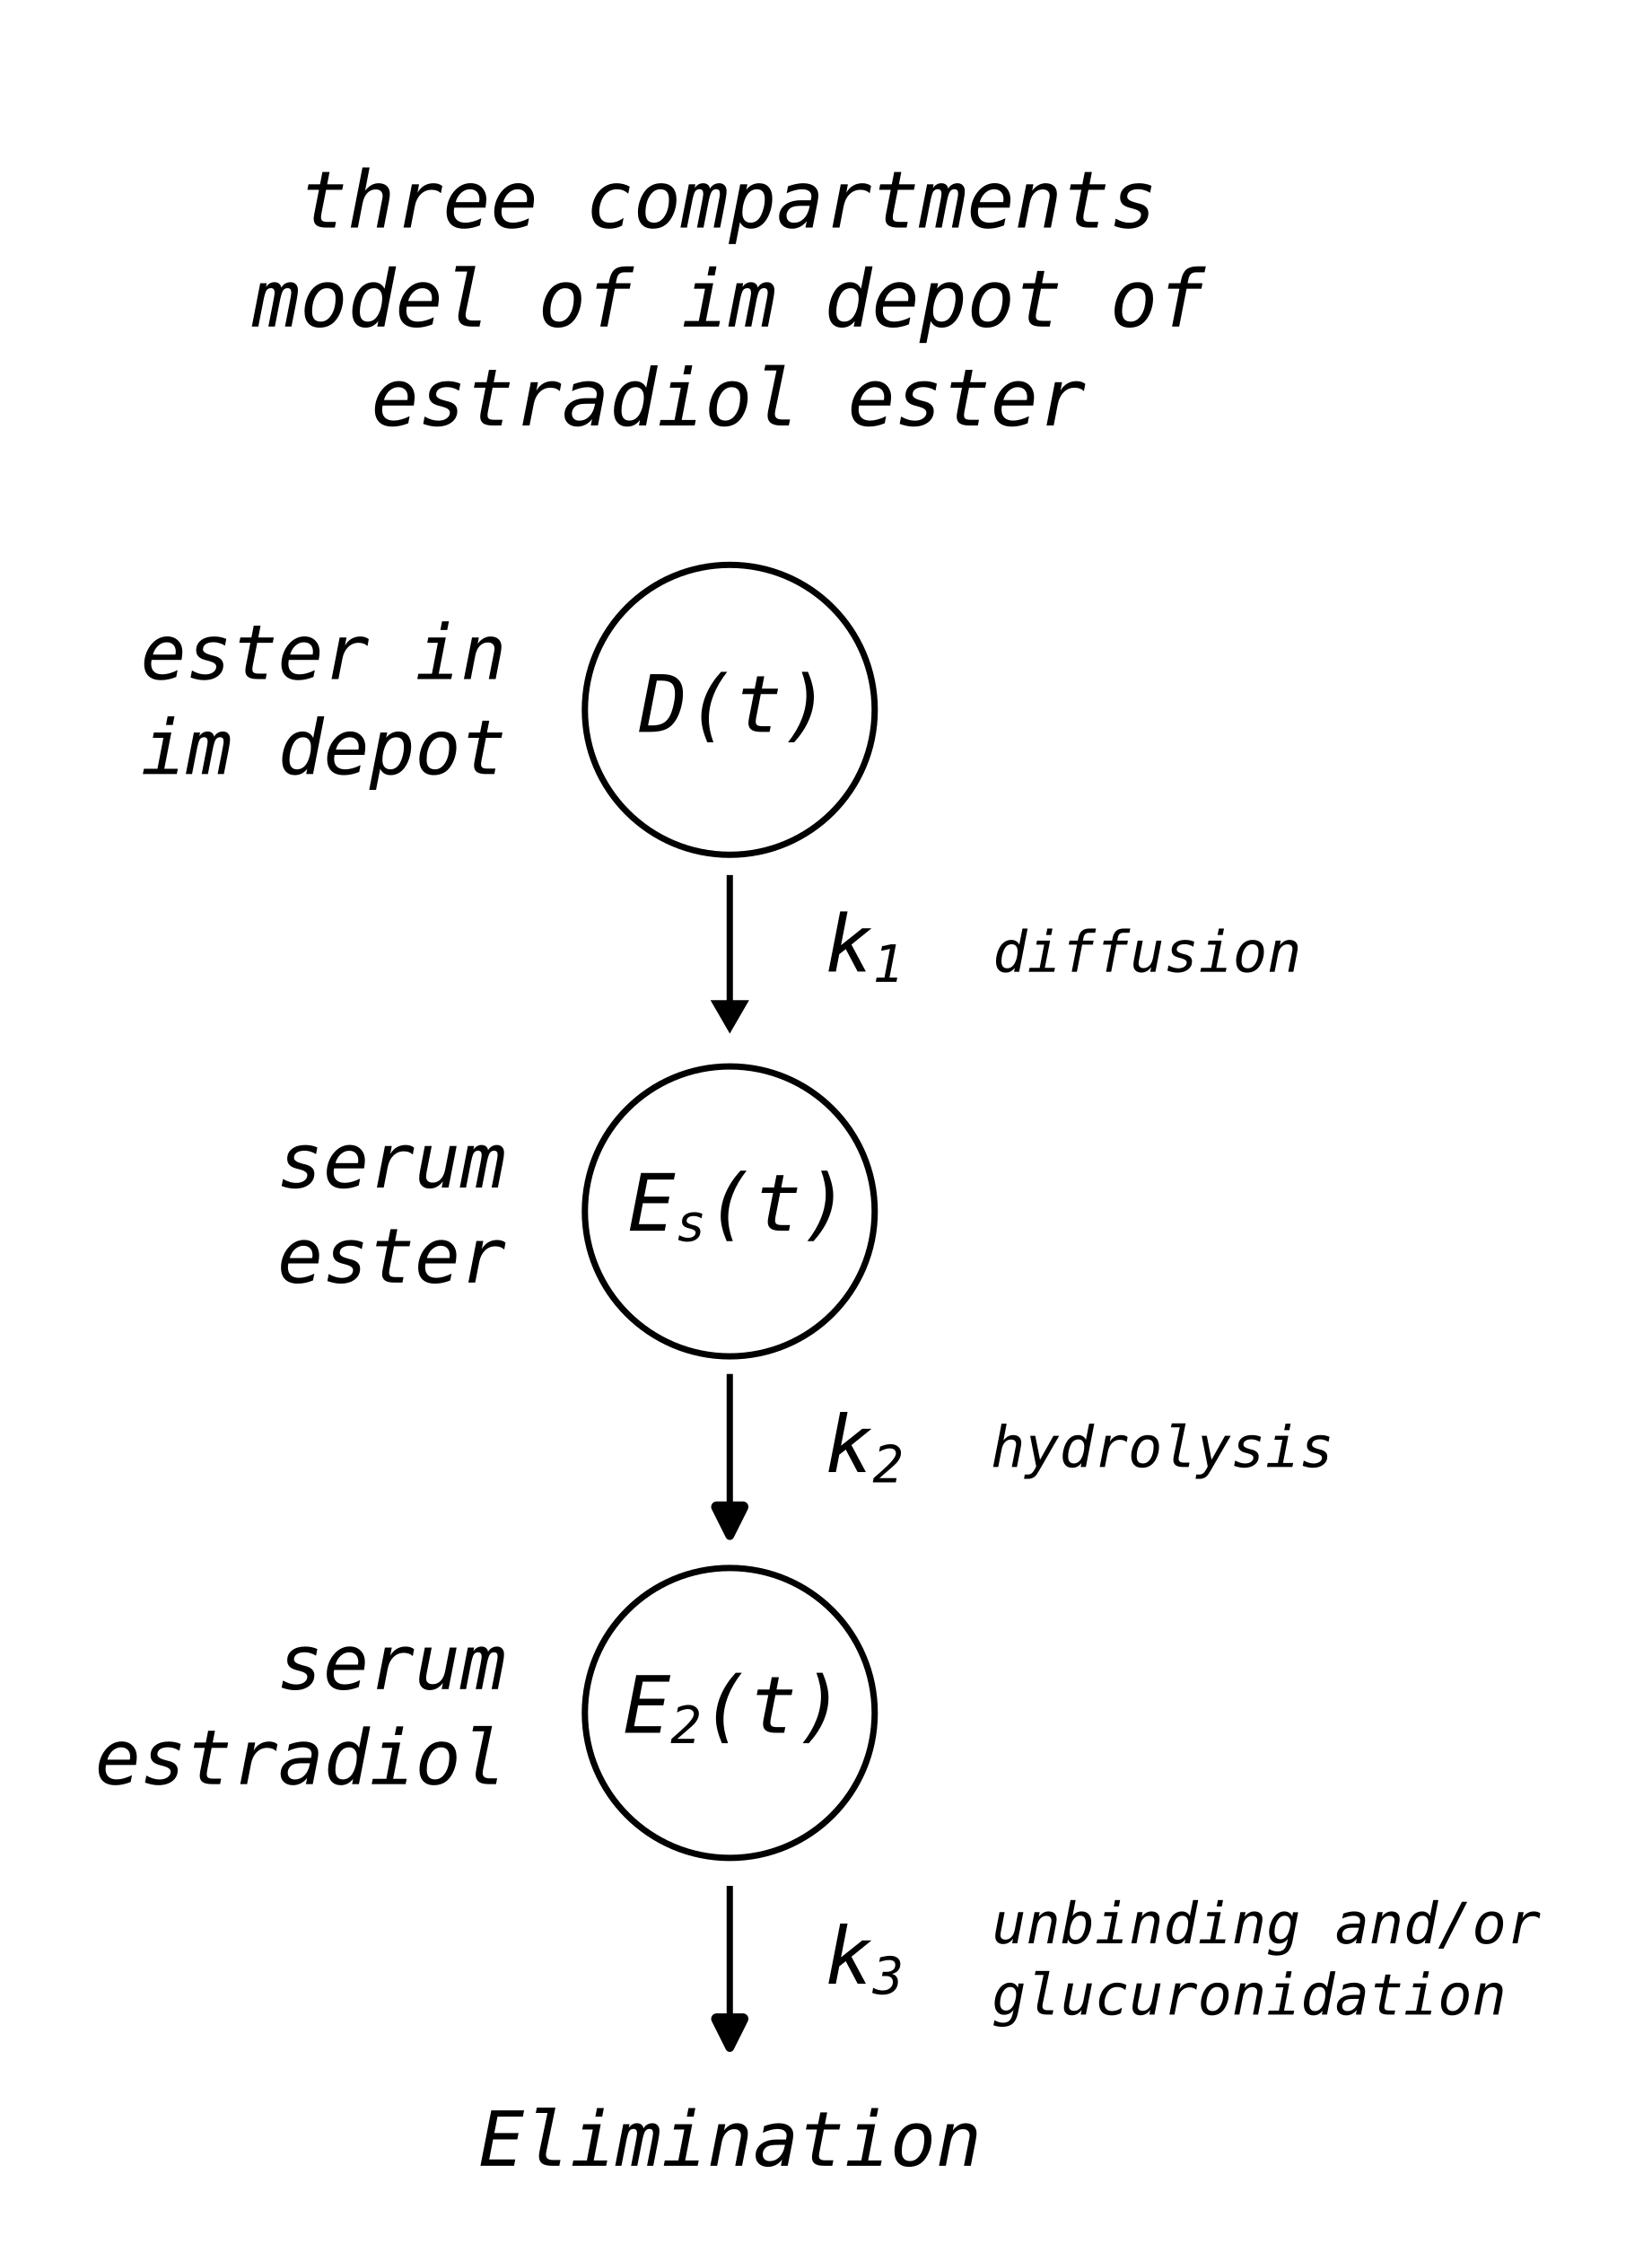
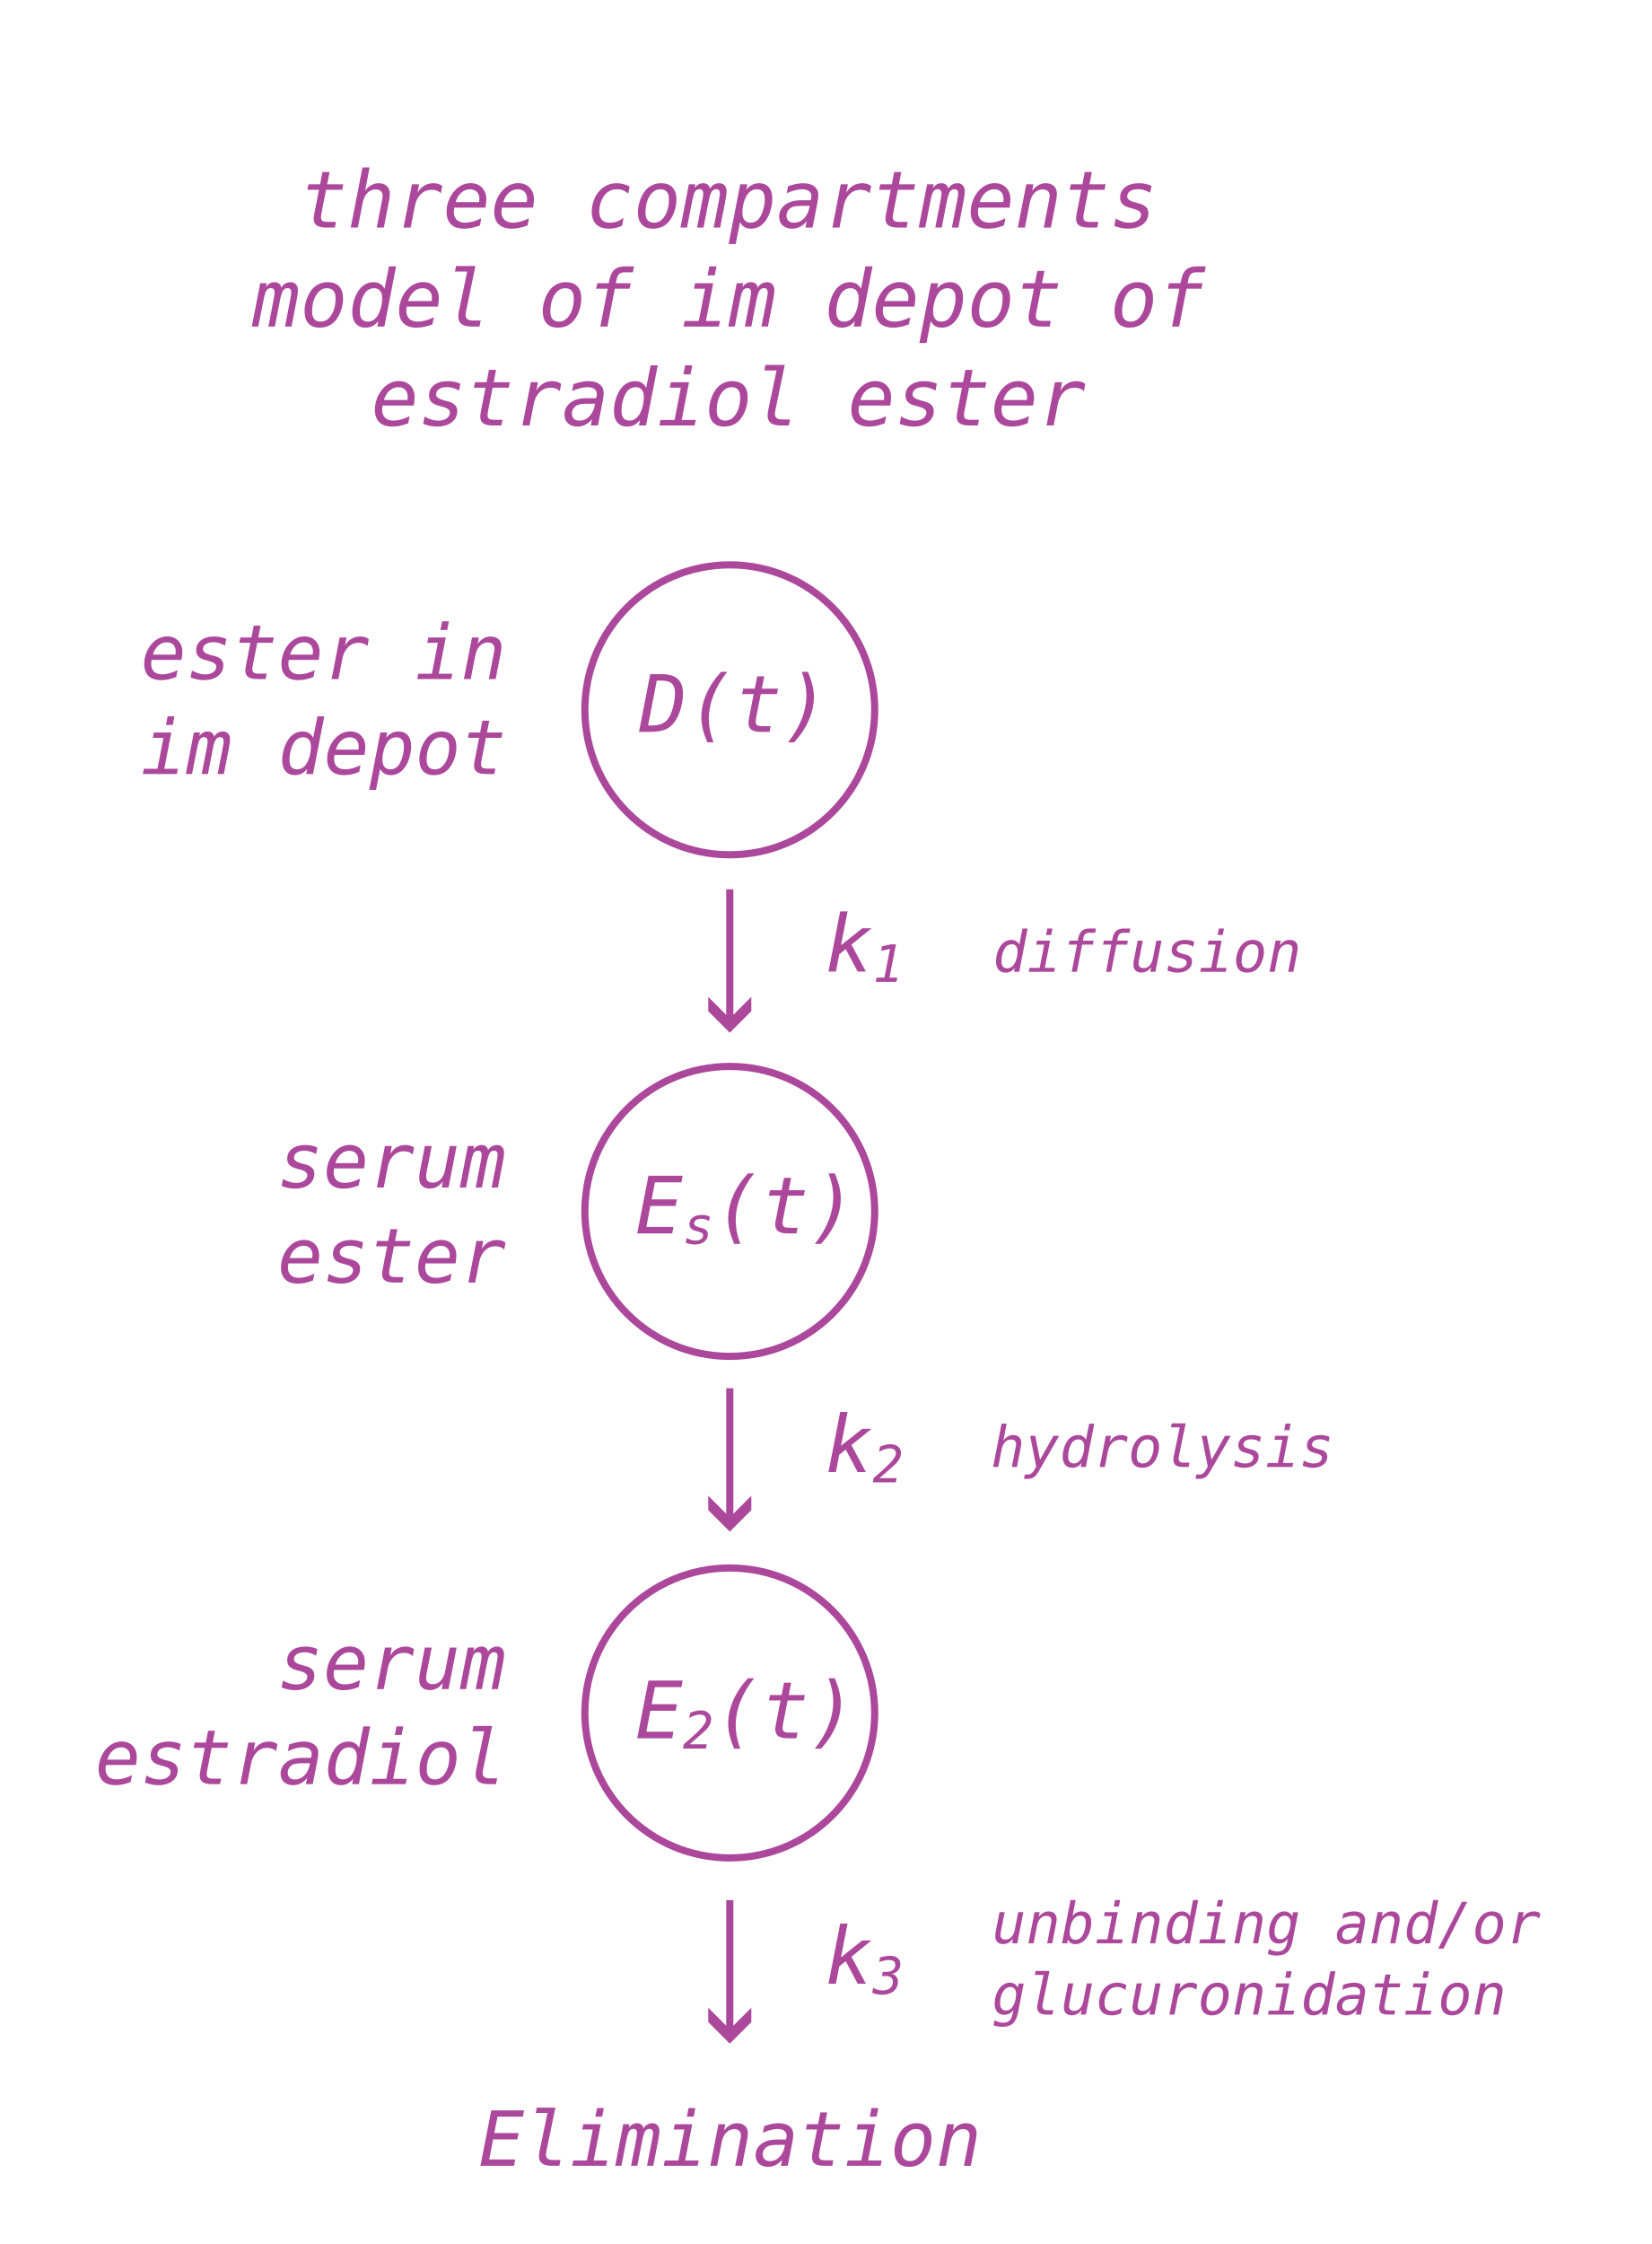
<svg xmlns="http://www.w3.org/2000/svg" width="43.465pc" height="59.055pc" viewBox="0 0 184 250" version="1.1" id="svg5">
  <defs id="defs2">
+     <marker style="overflow:visible" id="marker1266" refX="0" refY="0" orient="auto-start-reverse" markerWidth="5" markerHeight="6" viewBox="0 0 5 6" preserveAspectRatio="xMidYMid">
+       <path style="fill:context-stroke;fill-rule:evenodd;stroke:none" d="m 1,0 -3,3 h -2 l 3,-3 -3,-3 h 2 z" id="path1264" />
+     </marker>
+     <marker style="overflow:visible" id="Arrow4" refX="0" refY="0" orient="auto-start-reverse" markerWidth="5" markerHeight="6" viewBox="0 0 5 6" preserveAspectRatio="xMidYMid">
+       <path style="fill:context-stroke;fill-rule:evenodd;stroke:none" d="m 1,0 -3,3 h -2 l 3,-3 -3,-3 h 2 z" id="path1741" />
+     </marker>
    <rect x="103.689" y="65.754" width="433.361" height="156.798" id="rect16919" />
-     <marker style="overflow:visible" id="TriangleStart" refX="0" refY="0" orient="auto-start-reverse" markerWidth="5.324" markerHeight="6.155" viewBox="0 0 5.324 6.155" preserveAspectRatio="xMidYMid">
-       <path transform="scale(0.5)" style="fill:context-stroke;fill-rule:evenodd;stroke:context-stroke;stroke-width:1pt" d="M 5.77,0 -2.88,5 V -5 Z" id="path135" />
-     </marker>
+     <rect x="521.287" y="112.697" width="0" height="20.615" id="rect11104" />
+     <rect x="521.287" y="105.408" width="0" height="19.658" id="rect11092" />
+     <rect x="34.359" y="32.984" width="481.022" height="131.056" id="rect2949" />
+     <rect x="420.551" y="87.958" width="361.454" height="56.348" id="rect2673" />
    <rect x="193.876" y="805.146" width="235.178" height="70.456" id="rect3665" />
-     <marker style="overflow:visible" id="RoundedArrow" refX="0" refY="0" orient="auto-start-reverse" markerWidth="6.135" markerHeight="5.93" viewBox="0 0 6.135 5.93" preserveAspectRatio="xMidYMid">
-       <path transform="scale(0.7)" d="m -0.211,-4.106 6.422,3.211 a 1,1 90 0 1 0,1.789 L -0.211,4.106 A 1.236,1.236 31.717 0 1 -2,3 v -6 a 1.236,1.236 148.283 0 1 1.789,-1.106 z" style="fill:context-stroke;fill-rule:evenodd;stroke:none" id="path1367" />
-     </marker>
+     <rect x="217.686" y="801.258" width="181.243" height="48.591" id="rect3651" />
    <rect x="30.519" y="195.323" width="154.501" height="129.062" id="rect1055" />
    <rect x="258.803" y="201.427" width="103.898" height="86.473" id="rect999" />
    <rect x="258.803" y="201.427" width="167.147" height="116.915" id="rect1069" />
    <rect x="30.519" y="195.323" width="106.575" height="82.595" id="rect1071" />
    <rect x="258.803" y="201.427" width="155.158" height="123.252" id="rect3265" />
    <rect x="30.519" y="195.323" width="191.661" height="149.938" id="rect3267" />
    <rect x="258.803" y="201.427" width="83.493" height="62.755" id="rect2629" />
    <rect x="258.803" y="201.427" width="83.493" height="62.755" id="rect2645" />
    <rect x="258.803" y="201.427" width="83.493" height="62.755" id="rect2659" />
    <rect x="420.551" y="87.958" width="358.705" height="166.296" id="rect2841" />
    <rect x="420.551" y="87.958" width="358.705" height="166.296" id="rect2929" />
    <rect x="420.551" y="87.958" width="358.705" height="166.296" id="rect2939" />
+     <rect x="34.359" y="32.984" width="481.022" height="131.056" id="rect2949-2" />
+     <rect x="103.689" y="65.754" width="433.361" height="156.798" id="rect16919-4" />
+     <rect x="521.287" y="112.697" width="0" height="20.615" id="rect11104-8" />
+     <rect x="521.287" y="105.408" width="0" height="19.658" id="rect11092-5" />
+     <rect x="420.551" y="87.958" width="358.705" height="166.296" id="rect2939-8" />
+     <rect x="420.551" y="87.958" width="358.705" height="166.296" id="rect2929-3" />
+     <rect x="420.551" y="87.958" width="358.705" height="166.296" id="rect2841-0" />
+     <rect x="258.803" y="201.427" width="83.493" height="62.755" id="rect2659-6" />
+     <rect x="258.803" y="201.427" width="83.493" height="62.755" id="rect2645-2" />
+     <rect x="258.803" y="201.427" width="83.493" height="62.755" id="rect2629-2" />
+     <rect x="193.876" y="805.146" width="235.178" height="70.456" id="rect3665-5" />
+     <rect x="217.686" y="801.258" width="181.243" height="48.591" id="rect3651-2" />
+     <marker style="overflow:visible" id="Arrow4-2" refX="0" refY="0" orient="auto-start-reverse" markerWidth="5" markerHeight="6" viewBox="0 0 5 6" preserveAspectRatio="xMidYMid">
+       <path style="fill:context-stroke;fill-rule:evenodd;stroke:none" d="m 1,0 -3,3 h -2 l 3,-3 -3,-3 h 2 z" id="path1741-7" />
+     </marker>
+     <marker style="overflow:visible" id="marker1266-1" refX="0" refY="0" orient="auto-start-reverse" markerWidth="5" markerHeight="6" viewBox="0 0 5 6" preserveAspectRatio="xMidYMid">
+       <path style="fill:context-stroke;fill-rule:evenodd;stroke:none" d="m 1,0 -3,3 h -2 l 3,-3 -3,-3 h 2 z" id="path1264-5" />
+     </marker>
+     <rect x="30.519" y="195.323" width="191.661" height="149.938" id="rect3267-2" />
+     <rect x="258.803" y="201.427" width="155.158" height="123.252" id="rect3265-1" />
+     <rect x="30.519" y="195.323" width="106.575" height="82.595" id="rect1071-1" />
+     <rect x="258.803" y="201.427" width="167.147" height="116.915" id="rect1069-0" />
+     <rect x="30.519" y="195.323" width="154.501" height="129.062" id="rect1055-1" />
+     <rect x="258.803" y="201.427" width="103.898" height="86.473" id="rect999-8" />
  </defs>
-   <g id="layer1" transform="translate(-7.480234,-9.076771)">
-     <circle style="fill:none;stroke:#000000;stroke-width:0.7;stroke-miterlimit:3.7;stroke-dasharray:none;stroke-opacity:1" id="path234" cx="88.807" cy="88.157" r="16.15" />
-     <text xml:space="preserve" transform="matrix(0.2645833,0,0,0.2645833,7.087232,29.36426)" id="text997" style="font-style:italic;font-variant:normal;font-weight:normal;font-stretch:normal;font-size:33.333px;font-family:monospace;-inkscape-font-specification:'monospace Italic';text-align:center;white-space:pre;shape-inside:url(#rect999);display:inline;fill:#000000;fill-opacity:1;stroke:none;stroke-width:0.866;stroke-miterlimit:3.7;stroke-dasharray:none;stroke-opacity:1">
-       <tspan x="270.745" y="231.494" id="tspan19114">D(t)</tspan>
+   <g id="layer1" transform="translate(-7.480234,-9.076771)" style="display:none">
+     <text xml:space="preserve" transform="matrix(0.2645833,0,0,0.2645833,7.087232,29.36426)" id="text997" style="font-style:italic;font-variant:normal;font-weight:normal;font-stretch:normal;font-size:33.333px;font-family:monospace;-inkscape-font-specification:'monospace Italic';text-align:center;white-space:pre;shape-inside:url(#rect999);display:inline;fill:#dbbae6;fill-opacity:1;stroke:none;stroke-width:0.866;stroke-miterlimit:3.7;stroke-dasharray:none;stroke-opacity:1">
+       <tspan x="270.745" y="231.494" id="tspan2865">D(t)</tspan>
    </text>
-     <text xml:space="preserve" transform="matrix(0.2645833,0,0,0.2645833,14.83935,25.41337)" id="text1053" style="font-style:italic;font-variant:normal;font-weight:normal;font-stretch:normal;font-size:32px;font-family:monospace;-inkscape-font-specification:'monospace Italic';text-align:end;white-space:pre;shape-inside:url(#rect1055);display:inline;fill:#000000;fill-opacity:1;stroke:none;stroke-width:0.866;stroke-miterlimit:3.7;stroke-dasharray:none;stroke-opacity:1" x="75.484" y="0">
-       <tspan x="31.395" y="224.188" id="tspan19116">ester in </tspan>
-       <tspan x="31.395" y="264.188" id="tspan19118">im depot</tspan>
+     <text xml:space="preserve" transform="matrix(0.2645833,0,0,0.2645833,14.83935,25.41337)" id="text1053" style="font-style:italic;font-variant:normal;font-weight:normal;font-stretch:normal;font-size:32px;font-family:monospace;-inkscape-font-specification:'monospace Italic';text-align:end;white-space:pre;shape-inside:url(#rect1055);display:inline;fill:#dbbae6;fill-opacity:1;stroke:none;stroke-width:0.866;stroke-miterlimit:3.7;stroke-dasharray:none;stroke-opacity:1" x="75.484" y="0">
+       <tspan x="31.395" y="224.188" id="tspan2867">ester in </tspan>
+       <tspan x="31.395" y="264.188" id="tspan2869">im depot</tspan>
    </text>
-     <circle style="fill:none;stroke:#000000;stroke-width:0.7;stroke-miterlimit:3.7;stroke-dasharray:none;stroke-opacity:1" id="circle1059" cx="88.807" cy="144.035" r="16.15" />
-     <text xml:space="preserve" transform="matrix(0.2645833,0,0,0.2645833,-0.85199,84.93747)" id="text1063" style="font-style:italic;font-variant:normal;font-weight:normal;font-stretch:normal;font-size:33.333px;font-family:monospace;-inkscape-font-specification:'monospace Italic';text-align:center;white-space:pre;shape-inside:url(#rect1069);display:inline;fill-opacity:1;stroke:none;stroke-width:0.866;stroke-miterlimit:3.7;stroke-dasharray:none;stroke-opacity:1">
-       <tspan x="295.868" y="231.494" id="tspan19122">E<tspan style="font-size:65%;baseline-shift:sub" id="tspan19120">s</tspan>(t)</tspan>
+     <text xml:space="preserve" transform="matrix(0.2645833,0,0,0.2645833,-0.01737182,85.24291)" id="text1063" style="font-style:italic;font-variant:normal;font-weight:normal;font-stretch:normal;font-size:33.333px;font-family:monospace;-inkscape-font-specification:'monospace Italic';text-align:center;white-space:pre;shape-inside:url(#rect1069);display:inline;fill:#dbbae6;fill-opacity:1;stroke:none;stroke-width:0.866;stroke-miterlimit:3.7;stroke-dasharray:none;stroke-opacity:1">
+       <tspan x="295.868" y="231.494" id="tspan2873">E<tspan style="font-size:65%;baseline-shift:sub" id="tspan2871">s</tspan>(t)</tspan>
    </text>
-     <text xml:space="preserve" transform="matrix(0.2645833,0,0,0.2645833,27.51972,82.06344)" id="text1067" style="font-style:italic;font-variant:normal;font-weight:normal;font-stretch:normal;font-size:32px;font-family:monospace;-inkscape-font-specification:'monospace Italic';text-align:end;white-space:pre;shape-inside:url(#rect1071);display:inline;fill:#000000;fill-opacity:1;stroke:none;stroke-width:0.866;stroke-miterlimit:3.7;stroke-dasharray:none;stroke-opacity:1" x="75.484" y="0">
-       <tspan x="41.078" y="224.188" id="tspan19124">serum </tspan>
-       <tspan x="41.078" y="264.188" id="tspan19126">ester</tspan>
+     <text xml:space="preserve" transform="matrix(0.2645833,0,0,0.2645833,27.51972,82.06344)" id="text1067" style="font-style:italic;font-variant:normal;font-weight:normal;font-stretch:normal;font-size:32px;font-family:monospace;-inkscape-font-specification:'monospace Italic';text-align:end;white-space:pre;shape-inside:url(#rect1071);display:inline;fill:#dbbae6;fill-opacity:1;stroke:none;stroke-width:0.866;stroke-miterlimit:3.7;stroke-dasharray:none;stroke-opacity:1" x="75.484" y="0">
+       <tspan x="41.078" y="224.188" id="tspan2875">serum </tspan>
+       <tspan x="41.078" y="264.188" id="tspan2877">ester</tspan>
    </text>
-     <circle style="fill:none;stroke:#000000;stroke-width:0.7;stroke-miterlimit:3.7;stroke-dasharray:none;stroke-opacity:1" id="circle3253" cx="88.807" cy="199.913" r="16.15" />
-     <text xml:space="preserve" transform="matrix(0.2645833,0,0,0.2645833,0.204793,140.8737)" id="text3259" style="font-style:italic;font-variant:normal;font-weight:normal;font-stretch:normal;font-size:33.333px;font-family:monospace;-inkscape-font-specification:'monospace Italic';text-align:center;white-space:pre;shape-inside:url(#rect3265);display:inline;fill:#000000;fill-opacity:1;stroke:none;stroke-width:0.866;stroke-miterlimit:3.7;stroke-dasharray:none;stroke-opacity:1">
-       <tspan x="289.874" y="231.494" id="tspan19130">E<tspan style="font-size:65%;baseline-shift:sub" id="tspan19128">2</tspan>(t)</tspan>
+     <text xml:space="preserve" transform="matrix(0.2645833,0,0,0.2645833,1.568578,141.4846)" id="text3259" style="font-style:italic;font-variant:normal;font-weight:normal;font-stretch:normal;font-size:33.333px;font-family:monospace;-inkscape-font-specification:'monospace Italic';text-align:center;white-space:pre;shape-inside:url(#rect3265);display:inline;fill:#dbbae6;fill-opacity:1;stroke:none;stroke-width:0.866;stroke-miterlimit:3.7;stroke-dasharray:none;stroke-opacity:1">
+       <tspan x="289.874" y="231.494" id="tspan2881">E<tspan style="font-size:65%;baseline-shift:sub" id="tspan2879">2</tspan>(t)</tspan>
    </text>
-     <text xml:space="preserve" transform="matrix(0.2645833,0,0,0.2645833,5.007395,137.9415)" id="text3263" style="font-style:italic;font-variant:normal;font-weight:normal;font-stretch:normal;font-size:32px;font-family:monospace;-inkscape-font-specification:'monospace Italic';text-align:end;white-space:pre;shape-inside:url(#rect3267);display:inline;fill:#000000;fill-opacity:1;stroke:none;stroke-width:0.866;stroke-miterlimit:3.7;stroke-dasharray:none;stroke-opacity:1" x="85.086" y="0">
-       <tspan x="126.164" y="224.188" id="tspan19132">serum </tspan>
-       <tspan x="49.352" y="264.188" id="tspan19134">estradiol</tspan>
+     <text xml:space="preserve" transform="matrix(0.2645833,0,0,0.2645833,5.007395,137.9415)" id="text3263" style="font-style:italic;font-variant:normal;font-weight:normal;font-stretch:normal;font-size:32px;font-family:monospace;-inkscape-font-specification:'monospace Italic';text-align:end;white-space:pre;shape-inside:url(#rect3267);display:inline;fill:#dbbae6;fill-opacity:1;stroke:none;stroke-width:0.866;stroke-miterlimit:3.7;stroke-dasharray:none;stroke-opacity:1" x="85.086" y="0">
+       <tspan x="126.164" y="224.188" id="tspan2883">serum </tspan>
+       <tspan x="49.352" y="264.188" id="tspan2885">estradiol</tspan>
    </text>
-     <path style="fill:none;fill-opacity:1;stroke:#000000;stroke-width:0.7;stroke-miterlimit:3.7;stroke-dasharray:none;stroke-opacity:1;marker-end:url(#TriangleStart)" d="m 88.807,106.564 v 15.181" id="path3406" />
-     <path style="fill:none;fill-opacity:1;stroke:#000000;stroke-width:0.7;stroke-miterlimit:3.7;stroke-dasharray:none;stroke-opacity:1;marker-end:url(#RoundedArrow)" d="m 88.807,162.147 v 15.181" id="path3639" />
-     <path style="fill:none;fill-opacity:1;stroke:#000000;stroke-width:0.7;stroke-miterlimit:3.7;stroke-dasharray:none;stroke-opacity:1;marker-end:url(#RoundedArrow)" d="m 88.807,219.183 v 15.181" id="path3641" />
-     <text xml:space="preserve" transform="matrix(0.2645833,0,0,0.2645833,6.339549,29.69496)" id="text3663" style="font-style:italic;font-variant:normal;font-weight:normal;font-stretch:normal;font-size:32px;font-family:monospace;-inkscape-font-specification:'monospace Italic';text-align:center;white-space:pre;shape-inside:url(#rect3665);display:inline;fill:#000000;fill-opacity:1;stroke:none;stroke-width:1.243;stroke-miterlimit:3.7;stroke-dasharray:none;stroke-opacity:1">
-       <tspan x="205.849" y="834.012" id="tspan19136">Elimination</tspan>
+     <g id="g1468">
+       <path style="fill:none;fill-opacity:1;stroke:#dbbae6;stroke-width:0.8;stroke-miterlimit:3.7;stroke-dasharray:none;stroke-opacity:1;marker-end:url(#Arrow4)" d="m 88.807,163.735 v 15.181" id="path3639" />
+       <circle style="fill:none;stroke:#dbbae6;stroke-width:0.8;stroke-miterlimit:3.7;stroke-dasharray:none;stroke-opacity:1" id="path234" cx="88.807" cy="88.157" r="16.15" />
+       <circle style="fill:none;stroke:#dbbae6;stroke-width:0.8;stroke-miterlimit:3.7;stroke-dasharray:none;stroke-opacity:1" id="circle1059" cx="88.807" cy="144.035" r="16.15" />
+       <circle style="fill:none;stroke:#dbbae6;stroke-width:0.8;stroke-miterlimit:3.7;stroke-dasharray:none;stroke-opacity:1" id="circle3253" cx="88.807" cy="199.913" r="16.15" />
+       <path style="fill:none;fill-opacity:1;stroke:#dbbae6;stroke-width:0.8;stroke-miterlimit:3.7;stroke-dasharray:none;stroke-opacity:1;marker-end:url(#marker1266)" d="m 88.807,108.152 v 15.181" id="path3406" />
+       <path style="fill:none;fill-opacity:1;stroke:#dbbae6;stroke-width:0.8;stroke-miterlimit:3.7;stroke-dasharray:none;stroke-opacity:1;marker-end:url(#Arrow4)" d="m 88.807,220.77 v 15.181" id="path3641" />
+     </g>
+     <text xml:space="preserve" transform="matrix(0.2645833,0,0,0.2645833,11.28756,8.604438)" id="text3649" style="font-style:italic;font-variant:normal;font-weight:normal;font-stretch:normal;font-size:32px;font-family:monospace;-inkscape-font-specification:'monospace Italic';text-align:center;white-space:pre;shape-inside:url(#rect3651);display:inline;fill:#dbbae6;fill-opacity:1;stroke:none;stroke-width:3.133;stroke-miterlimit:3.7;stroke-dasharray:none;stroke-opacity:1" />
+     <text xml:space="preserve" transform="matrix(0.2645833,0,0,0.2645833,6.339549,29.69496)" id="text3663" style="font-style:italic;font-variant:normal;font-weight:normal;font-stretch:normal;font-size:32px;font-family:monospace;-inkscape-font-specification:'monospace Italic';text-align:center;white-space:pre;shape-inside:url(#rect3665);display:inline;fill:#dbbae6;fill-opacity:1;stroke:none;stroke-width:1.243;stroke-miterlimit:3.7;stroke-dasharray:none;stroke-opacity:1">
+       <tspan x="205.849" y="834.012" id="tspan2887">Elimination</tspan>
    </text>
-     <text xml:space="preserve" transform="matrix(0.2645833,0,0,0.2645833,24.26602,56.06698)" id="text2627" style="font-style:italic;font-variant:normal;font-weight:normal;font-stretch:normal;font-size:33.333px;font-family:monospace;-inkscape-font-specification:'monospace Italic';text-align:center;white-space:pre;shape-inside:url(#rect2629);display:inline;fill:#000000;fill-opacity:1;stroke:none;stroke-width:0.866;stroke-miterlimit:3.7;stroke-dasharray:none;stroke-opacity:1">
-       <tspan x="284.046" y="231.494" id="tspan19140">k<tspan style="font-size:65%;baseline-shift:sub" id="tspan19138">1</tspan>
+     <text xml:space="preserve" transform="matrix(0.2645833,0,0,0.2645833,24.26602,56.06698)" id="text2627" style="font-style:italic;font-variant:normal;font-weight:normal;font-stretch:normal;font-size:33.333px;font-family:monospace;-inkscape-font-specification:'monospace Italic';text-align:center;white-space:pre;shape-inside:url(#rect2629);display:inline;fill:#dbbae6;fill-opacity:1;stroke:none;stroke-width:0.866;stroke-miterlimit:3.7;stroke-dasharray:none;stroke-opacity:1">
+       <tspan x="284.046" y="231.494" id="tspan2891">k<tspan style="font-size:65%;baseline-shift:sub" id="tspan2889">1</tspan>
      </tspan>
    </text>
-     <text xml:space="preserve" transform="matrix(0.2645833,0,0,0.2645833,24.26602,111.8279)" id="text2643" style="font-style:italic;font-variant:normal;font-weight:normal;font-stretch:normal;font-size:33.333px;font-family:monospace;-inkscape-font-specification:'monospace Italic';text-align:center;white-space:pre;shape-inside:url(#rect2645);display:inline;fill:#000000;fill-opacity:1;stroke:none;stroke-width:0.866;stroke-miterlimit:3.7;stroke-dasharray:none;stroke-opacity:1">
-       <tspan x="284.046" y="231.494" id="tspan19144">k<tspan style="font-size:65%;baseline-shift:sub" id="tspan19142">2</tspan>
+     <text xml:space="preserve" transform="matrix(0.2645833,0,0,0.2645833,24.26602,111.8279)" id="text2643" style="font-style:italic;font-variant:normal;font-weight:normal;font-stretch:normal;font-size:33.333px;font-family:monospace;-inkscape-font-specification:'monospace Italic';text-align:center;white-space:pre;shape-inside:url(#rect2645);display:inline;fill:#dbbae6;fill-opacity:1;stroke:none;stroke-width:0.866;stroke-miterlimit:3.7;stroke-dasharray:none;stroke-opacity:1">
+       <tspan x="284.046" y="231.494" id="tspan2895">k<tspan style="font-size:65%;baseline-shift:sub" id="tspan2893">2</tspan>
      </tspan>
    </text>
-     <text xml:space="preserve" transform="matrix(0.2645833,0,0,0.2645833,24.26602,168.8257)" id="text2657" style="font-style:italic;font-variant:normal;font-weight:normal;font-stretch:normal;font-size:33.333px;font-family:monospace;-inkscape-font-specification:'monospace Italic';text-align:center;white-space:pre;shape-inside:url(#rect2659);display:inline;fill:#000000;fill-opacity:1;stroke:none;stroke-width:0.866;stroke-miterlimit:3.7;stroke-dasharray:none;stroke-opacity:1">
-       <tspan x="284.046" y="231.494" id="tspan19148">k<tspan style="font-size:65%;baseline-shift:sub" id="tspan19146">3</tspan>
+     <text xml:space="preserve" transform="matrix(0.2645833,0,0,0.2645833,24.26602,168.8257)" id="text2657" style="font-style:italic;font-variant:normal;font-weight:normal;font-stretch:normal;font-size:33.333px;font-family:monospace;-inkscape-font-specification:'monospace Italic';text-align:center;white-space:pre;shape-inside:url(#rect2659);display:inline;fill:#dbbae6;fill-opacity:1;stroke:none;stroke-width:0.866;stroke-miterlimit:3.7;stroke-dasharray:none;stroke-opacity:1">
+       <tspan x="284.046" y="231.494" id="tspan2899">k<tspan style="font-size:65%;baseline-shift:sub" id="tspan2897">3</tspan>
      </tspan>
    </text>
-     <text xml:space="preserve" transform="matrix(0.2645833,0,0,0.2645833,-23.46662,88.34414)" id="text2839" style="font-style:italic;font-variant:normal;font-weight:normal;font-stretch:normal;font-size:24px;font-family:monospace;-inkscape-font-specification:'monospace Italic';text-align:center;white-space:pre;shape-inside:url(#rect2841);display:inline;fill:#000000;fill-opacity:1;stroke:none;stroke-width:1.243;stroke-miterlimit:3.7">
-       <tspan x="535.093" y="109.608" id="tspan19150">diffusion</tspan>
+     <text xml:space="preserve" transform="matrix(0.2645833,0,0,0.2645833,-23.46662,88.34414)" id="text2839" style="font-style:italic;font-variant:normal;font-weight:normal;font-stretch:normal;font-size:24px;font-family:monospace;-inkscape-font-specification:'monospace Italic';text-align:center;white-space:pre;shape-inside:url(#rect2841);display:inline;fill:#dbbae6;fill-opacity:1;stroke:none;stroke-width:1.243;stroke-miterlimit:3.7">
+       <tspan x="535.093" y="109.608" id="tspan2901">diffusion</tspan>
    </text>
-     <text xml:space="preserve" transform="matrix(0.2645833,0,0,0.2645833,-21.77835,143.5082)" id="text2927" style="font-style:italic;font-variant:normal;font-weight:normal;font-stretch:normal;font-size:24px;font-family:monospace;-inkscape-font-specification:'monospace Italic';text-align:center;white-space:pre;shape-inside:url(#rect2929);display:inline;fill:#000000;fill-opacity:1;stroke:none;stroke-width:1.243;stroke-miterlimit:3.7">
-       <tspan x="527.892" y="109.608" id="tspan19152">hydrolysis</tspan>
+     <text xml:space="preserve" transform="matrix(0.2645833,0,0,0.2645833,-21.77835,143.5082)" id="text2927" style="font-style:italic;font-variant:normal;font-weight:normal;font-stretch:normal;font-size:24px;font-family:monospace;-inkscape-font-specification:'monospace Italic';text-align:center;white-space:pre;shape-inside:url(#rect2929);display:inline;fill:#dbbae6;fill-opacity:1;stroke:none;stroke-width:1.243;stroke-miterlimit:3.7">
+       <tspan x="527.892" y="109.608" id="tspan2903">hydrolysis</tspan>
    </text>
-     <text xml:space="preserve" transform="matrix(0.2645833,0,0,0.2645833,6.736962,196.5782)" id="text2937" style="font-style:italic;font-variant:normal;font-weight:normal;font-stretch:normal;font-size:24px;font-family:monospace;-inkscape-font-specification:'monospace Italic';text-align:start;white-space:pre;shape-inside:url(#rect2939);display:inline;fill:#000000;fill-opacity:1;stroke:none;stroke-width:1.243;stroke-miterlimit:3.7" x="-138.352" y="0">
-       <tspan x="420.551" y="109.608" id="tspan19154">unbinding and/or
+     <text xml:space="preserve" transform="matrix(0.2645833,0,0,0.2645833,6.736962,196.5782)" id="text2937" style="font-style:italic;font-variant:normal;font-weight:normal;font-stretch:normal;font-size:24px;font-family:monospace;-inkscape-font-specification:'monospace Italic';text-align:start;white-space:pre;shape-inside:url(#rect2939);display:inline;fill:#dbbae6;fill-opacity:1;stroke:none;stroke-width:1.243;stroke-miterlimit:3.7" x="-138.352" y="0">
+       <tspan x="420.551" y="109.608" id="tspan2905">unbinding and/or
</tspan>
-       <tspan x="420.551" y="139.608" id="tspan19156">glucuronidation</tspan>
+       <tspan x="420.551" y="139.608" id="tspan2907">glucuronidation</tspan>
    </text>
-     <text xml:space="preserve" transform="matrix(0.2645833,0,0,0.2645833,3.765126,9.076771)" id="text16917" style="font-style:italic;font-variant:normal;font-weight:normal;font-stretch:normal;font-size:33.333px;font-family:monospace;-inkscape-font-specification:'monospace Italic';text-align:center;white-space:pre;shape-inside:url(#rect16919);display:inline;fill:#000000;fill-opacity:1;stroke:none;stroke-width:1.89;stroke-linejoin:round;stroke-miterlimit:3.7;stroke-dasharray:none;stroke-opacity:1">
-       <tspan x="140.341" y="95.822" id="tspan19158">three compartments </tspan>
-       <tspan x="120.338" y="137.489" id="tspan19160">model of im depot of </tspan>
-       <tspan x="170.346" y="179.156" id="tspan19162">estradiol ester</tspan>
+     <text xml:space="preserve" transform="matrix(0.2645833,0,0,0.2645833,11.28756,8.604438)" id="text11090" style="font-style:italic;font-variant:normal;font-weight:normal;font-stretch:normal;font-size:14.667px;font-family:monospace;-inkscape-font-specification:'monospace Italic';text-align:center;white-space:pre;shape-inside:url(#rect11092);display:inline;fill:#dbbae6;fill-opacity:1;stroke:none;stroke-width:1.897;stroke-linejoin:round;stroke-miterlimit:3.7;stroke-opacity:1" />
+     <text xml:space="preserve" transform="matrix(0.2645833,0,0,0.2645833,11.28756,8.604438)" id="text11102" style="font-style:italic;font-variant:normal;font-weight:normal;font-stretch:normal;font-size:14.667px;font-family:monospace;-inkscape-font-specification:'monospace Italic';text-align:center;white-space:pre;shape-inside:url(#rect11104);display:inline;fill:#dbbae6;fill-opacity:1;stroke:none;stroke-width:1.897;stroke-linejoin:round;stroke-miterlimit:3.7;stroke-opacity:1" />
+     <text xml:space="preserve" transform="matrix(0.2645833,0,0,0.2645833,3.765126,9.076771)" id="text16917" style="font-style:italic;font-variant:normal;font-weight:normal;font-stretch:normal;font-size:33.333px;font-family:monospace;-inkscape-font-specification:'monospace Italic';text-align:center;white-space:pre;shape-inside:url(#rect16919);display:inline;fill:#dbbae6;fill-opacity:1;stroke:none;stroke-width:1.89;stroke-linejoin:round;stroke-miterlimit:3.7;stroke-dasharray:none;stroke-opacity:1">
+       <tspan x="140.341" y="95.822" id="tspan2909">three compartments </tspan>
+       <tspan x="120.338" y="137.489" id="tspan2911">model of im depot of </tspan>
+       <tspan x="170.346" y="179.156" id="tspan2913">estradiol ester</tspan>
+     </text>
+   </g>
+   <g id="layer2" style="display:inline">
+     <text xml:space="preserve" transform="matrix(0.2645833,0,0,0.2645833,-0.3930018,20.28749)" id="text997-7" style="font-style:italic;font-variant:normal;font-weight:normal;font-stretch:normal;font-size:33.333px;font-family:monospace;-inkscape-font-specification:'monospace Italic';text-align:center;white-space:pre;shape-inside:url(#rect999-8);display:inline;fill:#ac489b;fill-opacity:1;stroke:none;stroke-width:0.866;stroke-miterlimit:3.7;stroke-dasharray:none;stroke-opacity:1">
+       <tspan x="270.745" y="231.494" id="tspan2915">D(t)</tspan>
+     </text>
+     <text xml:space="preserve" transform="matrix(0.2645833,0,0,0.2645833,7.359119,16.3366)" id="text1053-6" style="font-style:italic;font-variant:normal;font-weight:normal;font-stretch:normal;font-size:32px;font-family:monospace;-inkscape-font-specification:'monospace Italic';text-align:end;white-space:pre;shape-inside:url(#rect1055-1);display:inline;fill:#ac489b;fill-opacity:1;stroke:none;stroke-width:0.866;stroke-miterlimit:3.7;stroke-dasharray:none;stroke-opacity:1" x="75.484" y="0">
+       <tspan x="31.395" y="224.188" id="tspan2917">ester in </tspan>
+       <tspan x="31.395" y="264.188" id="tspan2919">im depot</tspan>
+     </text>
+     <text xml:space="preserve" transform="matrix(0.2645833,0,0,0.2645833,-7.497606,76.16614)" id="text1063-0" style="font-style:italic;font-variant:normal;font-weight:normal;font-stretch:normal;font-size:33.333px;font-family:monospace;-inkscape-font-specification:'monospace Italic';text-align:center;white-space:pre;shape-inside:url(#rect1069-0);display:inline;fill:#ac489b;fill-opacity:1;stroke:none;stroke-width:0.866;stroke-miterlimit:3.7;stroke-dasharray:none;stroke-opacity:1">
+       <tspan x="295.868" y="231.494" id="tspan2923">E<tspan style="font-size:65%;baseline-shift:sub" id="tspan2921">s</tspan>(t)</tspan>
+     </text>
+     <text xml:space="preserve" transform="matrix(0.2645833,0,0,0.2645833,20.03948,72.98667)" id="text1067-0" style="font-style:italic;font-variant:normal;font-weight:normal;font-stretch:normal;font-size:32px;font-family:monospace;-inkscape-font-specification:'monospace Italic';text-align:end;white-space:pre;shape-inside:url(#rect1071-1);display:inline;fill:#ac489b;fill-opacity:1;stroke:none;stroke-width:0.866;stroke-miterlimit:3.7;stroke-dasharray:none;stroke-opacity:1" x="75.484" y="0">
+       <tspan x="41.078" y="224.188" id="tspan2925">serum </tspan>
+       <tspan x="41.078" y="264.188" id="tspan2927">ester</tspan>
+     </text>
+     <text xml:space="preserve" transform="matrix(0.2645833,0,0,0.2645833,-5.911656,132.4078)" id="text3259-9" style="font-style:italic;font-variant:normal;font-weight:normal;font-stretch:normal;font-size:33.333px;font-family:monospace;-inkscape-font-specification:'monospace Italic';text-align:center;white-space:pre;shape-inside:url(#rect3265-1);display:inline;fill:#ac489b;fill-opacity:1;stroke:none;stroke-width:0.866;stroke-miterlimit:3.7;stroke-dasharray:none;stroke-opacity:1">
+       <tspan x="289.874" y="231.494" id="tspan2931">E<tspan style="font-size:65%;baseline-shift:sub" id="tspan2929">2</tspan>(t)</tspan>
+     </text>
+     <text xml:space="preserve" transform="matrix(0.2645833,0,0,0.2645833,-2.472839,128.8648)" id="text3263-5" style="font-style:italic;font-variant:normal;font-weight:normal;font-stretch:normal;font-size:32px;font-family:monospace;-inkscape-font-specification:'monospace Italic';text-align:end;white-space:pre;shape-inside:url(#rect3267-2);display:inline;fill:#ac489b;fill-opacity:1;stroke:none;stroke-width:0.866;stroke-miterlimit:3.7;stroke-dasharray:none;stroke-opacity:1" x="85.086" y="0">
+       <tspan x="126.164" y="224.188" id="tspan2933">serum </tspan>
+       <tspan x="49.352" y="264.188" id="tspan2935">estradiol</tspan>
+     </text>
+     <path style="fill:none;fill-opacity:1;stroke:#ac489b;stroke-width:0.8;stroke-miterlimit:3.7;stroke-dasharray:none;stroke-opacity:1;marker-end:url(#Arrow4-2)" d="m 81.327,154.658 v 15.181" id="path3639-2" />
+     <circle style="fill:none;stroke:#ac489b;stroke-width:0.8;stroke-miterlimit:3.7;stroke-dasharray:none;stroke-opacity:1" id="path234-8" cx="81.327" cy="79.08" r="16.15" />
+     <circle style="fill:none;stroke:#ac489b;stroke-width:0.8;stroke-miterlimit:3.7;stroke-dasharray:none;stroke-opacity:1" id="circle1059-5" cx="81.327" cy="134.958" r="16.15" />
+     <circle style="fill:none;stroke:#ac489b;stroke-width:0.8;stroke-miterlimit:3.7;stroke-dasharray:none;stroke-opacity:1" id="circle3253-9" cx="81.327" cy="190.836" r="16.15" />
+     <path style="fill:none;fill-opacity:1;stroke:#ac489b;stroke-width:0.8;stroke-miterlimit:3.7;stroke-dasharray:none;stroke-opacity:1;marker-end:url(#marker1266-1)" d="M 81.327,99.075 V 114.256" id="path3406-4" />
+     <path style="fill:none;fill-opacity:1;stroke:#ac489b;stroke-width:0.8;stroke-miterlimit:3.7;stroke-dasharray:none;stroke-opacity:1;marker-end:url(#Arrow4-2)" d="m 81.327,211.694 v 15.181" id="path3641-3" />
+     <text xml:space="preserve" transform="matrix(0.2645833,0,0,0.2645833,3.807327,-0.4723326)" id="text3649-9" style="font-style:italic;font-variant:normal;font-weight:normal;font-stretch:normal;font-size:32px;font-family:monospace;-inkscape-font-specification:'monospace Italic';text-align:center;white-space:pre;shape-inside:url(#rect3651-2);display:inline;fill:#ac489b;fill-opacity:1;stroke:none;stroke-width:3.133;stroke-miterlimit:3.7;stroke-dasharray:none;stroke-opacity:1" />
+     <text xml:space="preserve" transform="matrix(0.2645833,0,0,0.2645833,-1.140686,20.61819)" id="text3663-0" style="font-style:italic;font-variant:normal;font-weight:normal;font-stretch:normal;font-size:32px;font-family:monospace;-inkscape-font-specification:'monospace Italic';text-align:center;white-space:pre;shape-inside:url(#rect3665-5);display:inline;fill:#ac489b;fill-opacity:1;stroke:none;stroke-width:1.243;stroke-miterlimit:3.7;stroke-dasharray:none;stroke-opacity:1">
+       <tspan x="205.849" y="834.012" id="tspan2937">Elimination</tspan>
+     </text>
+     <text xml:space="preserve" transform="matrix(0.2645833,0,0,0.2645833,16.78579,46.99021)" id="text2627-5" style="font-style:italic;font-variant:normal;font-weight:normal;font-stretch:normal;font-size:33.333px;font-family:monospace;-inkscape-font-specification:'monospace Italic';text-align:center;white-space:pre;shape-inside:url(#rect2629-2);display:inline;fill:#ac489b;fill-opacity:1;stroke:none;stroke-width:0.866;stroke-miterlimit:3.7;stroke-dasharray:none;stroke-opacity:1">
+       <tspan x="284.046" y="231.494" id="tspan2941">k<tspan style="font-size:65%;baseline-shift:sub" id="tspan2939">1</tspan>
+       </tspan>
+     </text>
+     <text xml:space="preserve" transform="matrix(0.2645833,0,0,0.2645833,16.78579,102.7511)" id="text2643-6" style="font-style:italic;font-variant:normal;font-weight:normal;font-stretch:normal;font-size:33.333px;font-family:monospace;-inkscape-font-specification:'monospace Italic';text-align:center;white-space:pre;shape-inside:url(#rect2645-2);display:inline;fill:#ac489b;fill-opacity:1;stroke:none;stroke-width:0.866;stroke-miterlimit:3.7;stroke-dasharray:none;stroke-opacity:1">
+       <tspan x="284.046" y="231.494" id="tspan2945">k<tspan style="font-size:65%;baseline-shift:sub" id="tspan2943">2</tspan>
+       </tspan>
+     </text>
+     <text xml:space="preserve" transform="matrix(0.2645833,0,0,0.2645833,16.78579,159.749)" id="text2657-3" style="font-style:italic;font-variant:normal;font-weight:normal;font-stretch:normal;font-size:33.333px;font-family:monospace;-inkscape-font-specification:'monospace Italic';text-align:center;white-space:pre;shape-inside:url(#rect2659-6);display:inline;fill:#ac489b;fill-opacity:1;stroke:none;stroke-width:0.866;stroke-miterlimit:3.7;stroke-dasharray:none;stroke-opacity:1">
+       <tspan x="284.046" y="231.494" id="tspan2949">k<tspan style="font-size:65%;baseline-shift:sub" id="tspan2947">3</tspan>
+       </tspan>
+     </text>
+     <text xml:space="preserve" transform="matrix(0.2645833,0,0,0.2645833,-30.94685,79.26737)" id="text2839-6" style="font-style:italic;font-variant:normal;font-weight:normal;font-stretch:normal;font-size:24px;font-family:monospace;-inkscape-font-specification:'monospace Italic';text-align:center;white-space:pre;shape-inside:url(#rect2841-0);display:inline;fill:#ac489b;fill-opacity:1;stroke:none;stroke-width:1.243;stroke-miterlimit:3.7">
+       <tspan x="535.093" y="109.608" id="tspan2951">diffusion</tspan>
+     </text>
+     <text xml:space="preserve" transform="matrix(0.2645833,0,0,0.2645833,-29.25859,134.4314)" id="text2927-3" style="font-style:italic;font-variant:normal;font-weight:normal;font-stretch:normal;font-size:24px;font-family:monospace;-inkscape-font-specification:'monospace Italic';text-align:center;white-space:pre;shape-inside:url(#rect2929-3);display:inline;fill:#ac489b;fill-opacity:1;stroke:none;stroke-width:1.243;stroke-miterlimit:3.7">
+       <tspan x="527.892" y="109.608" id="tspan2953">hydrolysis</tspan>
+     </text>
+     <text xml:space="preserve" transform="matrix(0.2645833,0,0,0.2645833,-0.7432726,187.5014)" id="text2937-0" style="font-style:italic;font-variant:normal;font-weight:normal;font-stretch:normal;font-size:24px;font-family:monospace;-inkscape-font-specification:'monospace Italic';text-align:start;white-space:pre;shape-inside:url(#rect2939-8);display:inline;fill:#ac489b;fill-opacity:1;stroke:none;stroke-width:1.243;stroke-miterlimit:3.7" x="-138.352" y="0">
+       <tspan x="420.551" y="109.608" id="tspan2955">unbinding and/or
+ </tspan>
+       <tspan x="420.551" y="139.608" id="tspan2957">glucuronidation</tspan>
+     </text>
+     <text xml:space="preserve" transform="matrix(0.2645833,0,0,0.2645833,3.807327,-0.4723326)" id="text11090-8" style="font-style:italic;font-variant:normal;font-weight:normal;font-stretch:normal;font-size:14.667px;font-family:monospace;-inkscape-font-specification:'monospace Italic';text-align:center;white-space:pre;shape-inside:url(#rect11092-5);display:inline;fill:#ac489b;fill-opacity:1;stroke:none;stroke-width:1.897;stroke-linejoin:round;stroke-miterlimit:3.7;stroke-opacity:1" />
+     <text xml:space="preserve" transform="matrix(0.2645833,0,0,0.2645833,3.807327,-0.4723326)" id="text11102-4" style="font-style:italic;font-variant:normal;font-weight:normal;font-stretch:normal;font-size:14.667px;font-family:monospace;-inkscape-font-specification:'monospace Italic';text-align:center;white-space:pre;shape-inside:url(#rect11104-8);display:inline;fill:#ac489b;fill-opacity:1;stroke:none;stroke-width:1.897;stroke-linejoin:round;stroke-miterlimit:3.7;stroke-opacity:1" />
+     <text xml:space="preserve" transform="matrix(0.2645833,0,0,0.2645833,-3.715108,2e-7)" id="text16917-0" style="font-style:italic;font-variant:normal;font-weight:normal;font-stretch:normal;font-size:33.333px;font-family:monospace;-inkscape-font-specification:'monospace Italic';text-align:center;white-space:pre;shape-inside:url(#rect16919-4);display:inline;fill:#ac489b;fill-opacity:1;stroke:none;stroke-width:1.89;stroke-linejoin:round;stroke-miterlimit:3.7;stroke-dasharray:none;stroke-opacity:1">
+       <tspan x="140.341" y="95.822" id="tspan2959">three compartments </tspan>
+       <tspan x="120.338" y="137.489" id="tspan2961">model of im depot of </tspan>
+       <tspan x="170.346" y="179.156" id="tspan2963">estradiol ester</tspan>
    </text>
  </g>
</svg>
